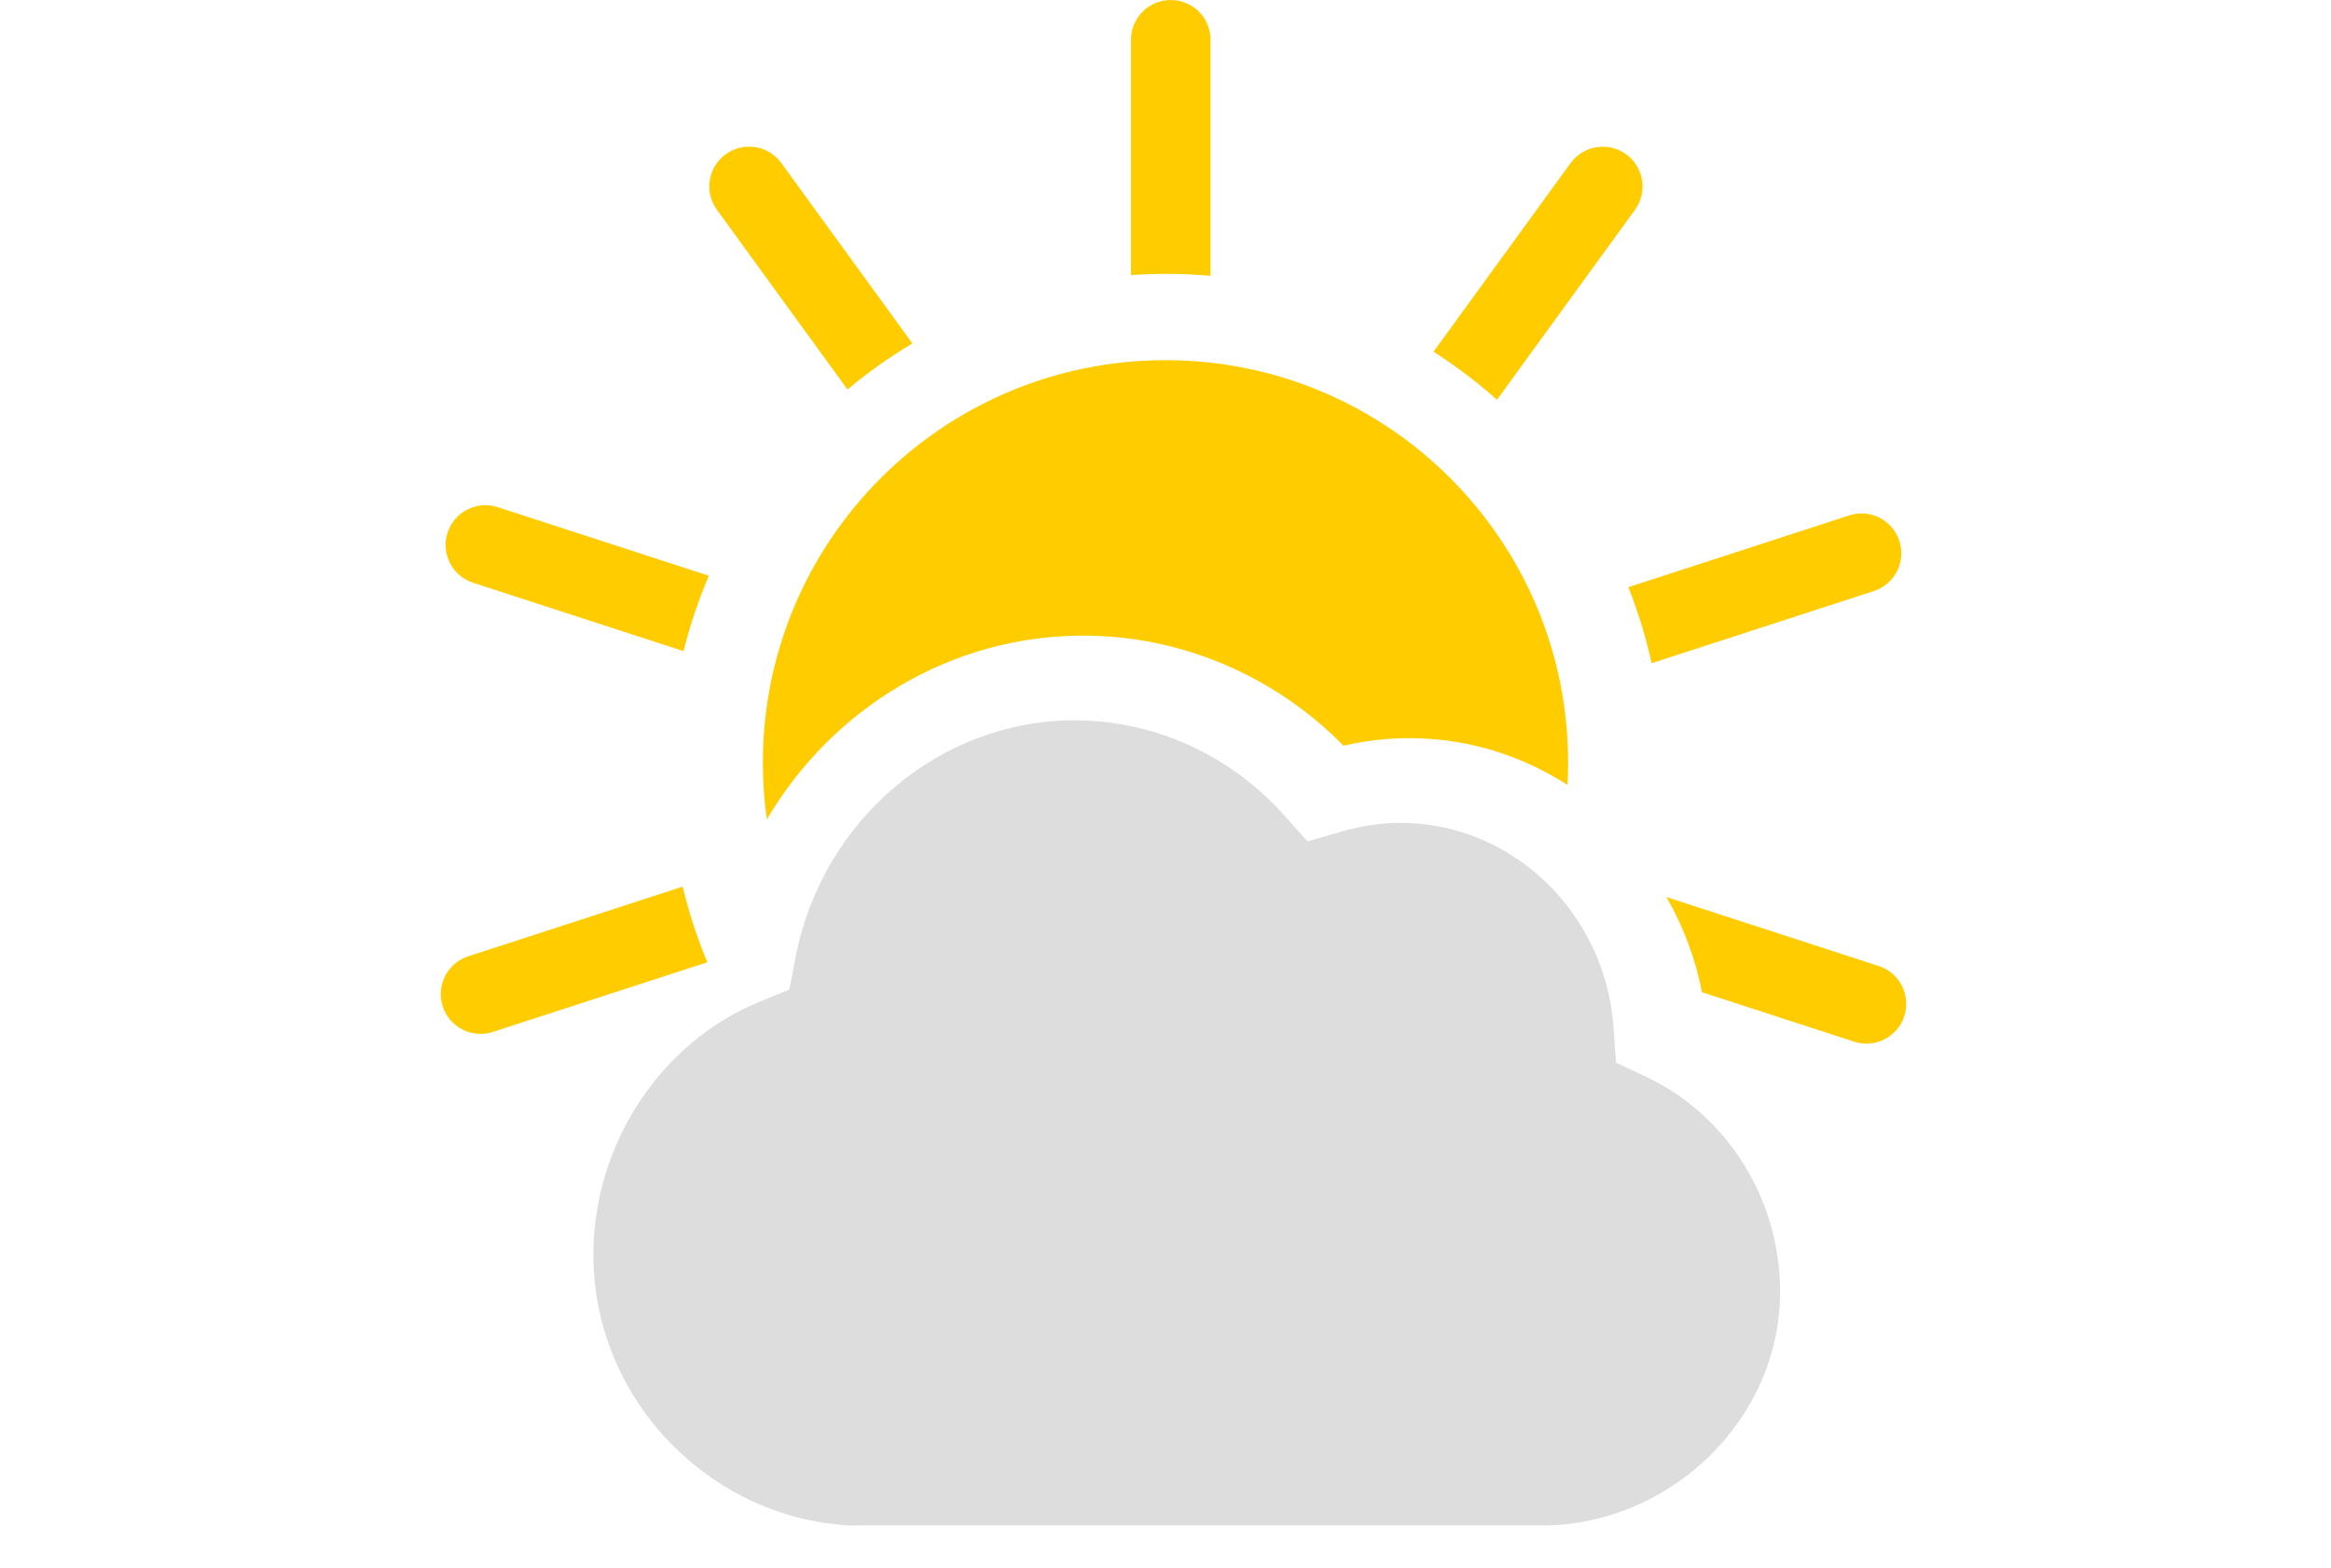
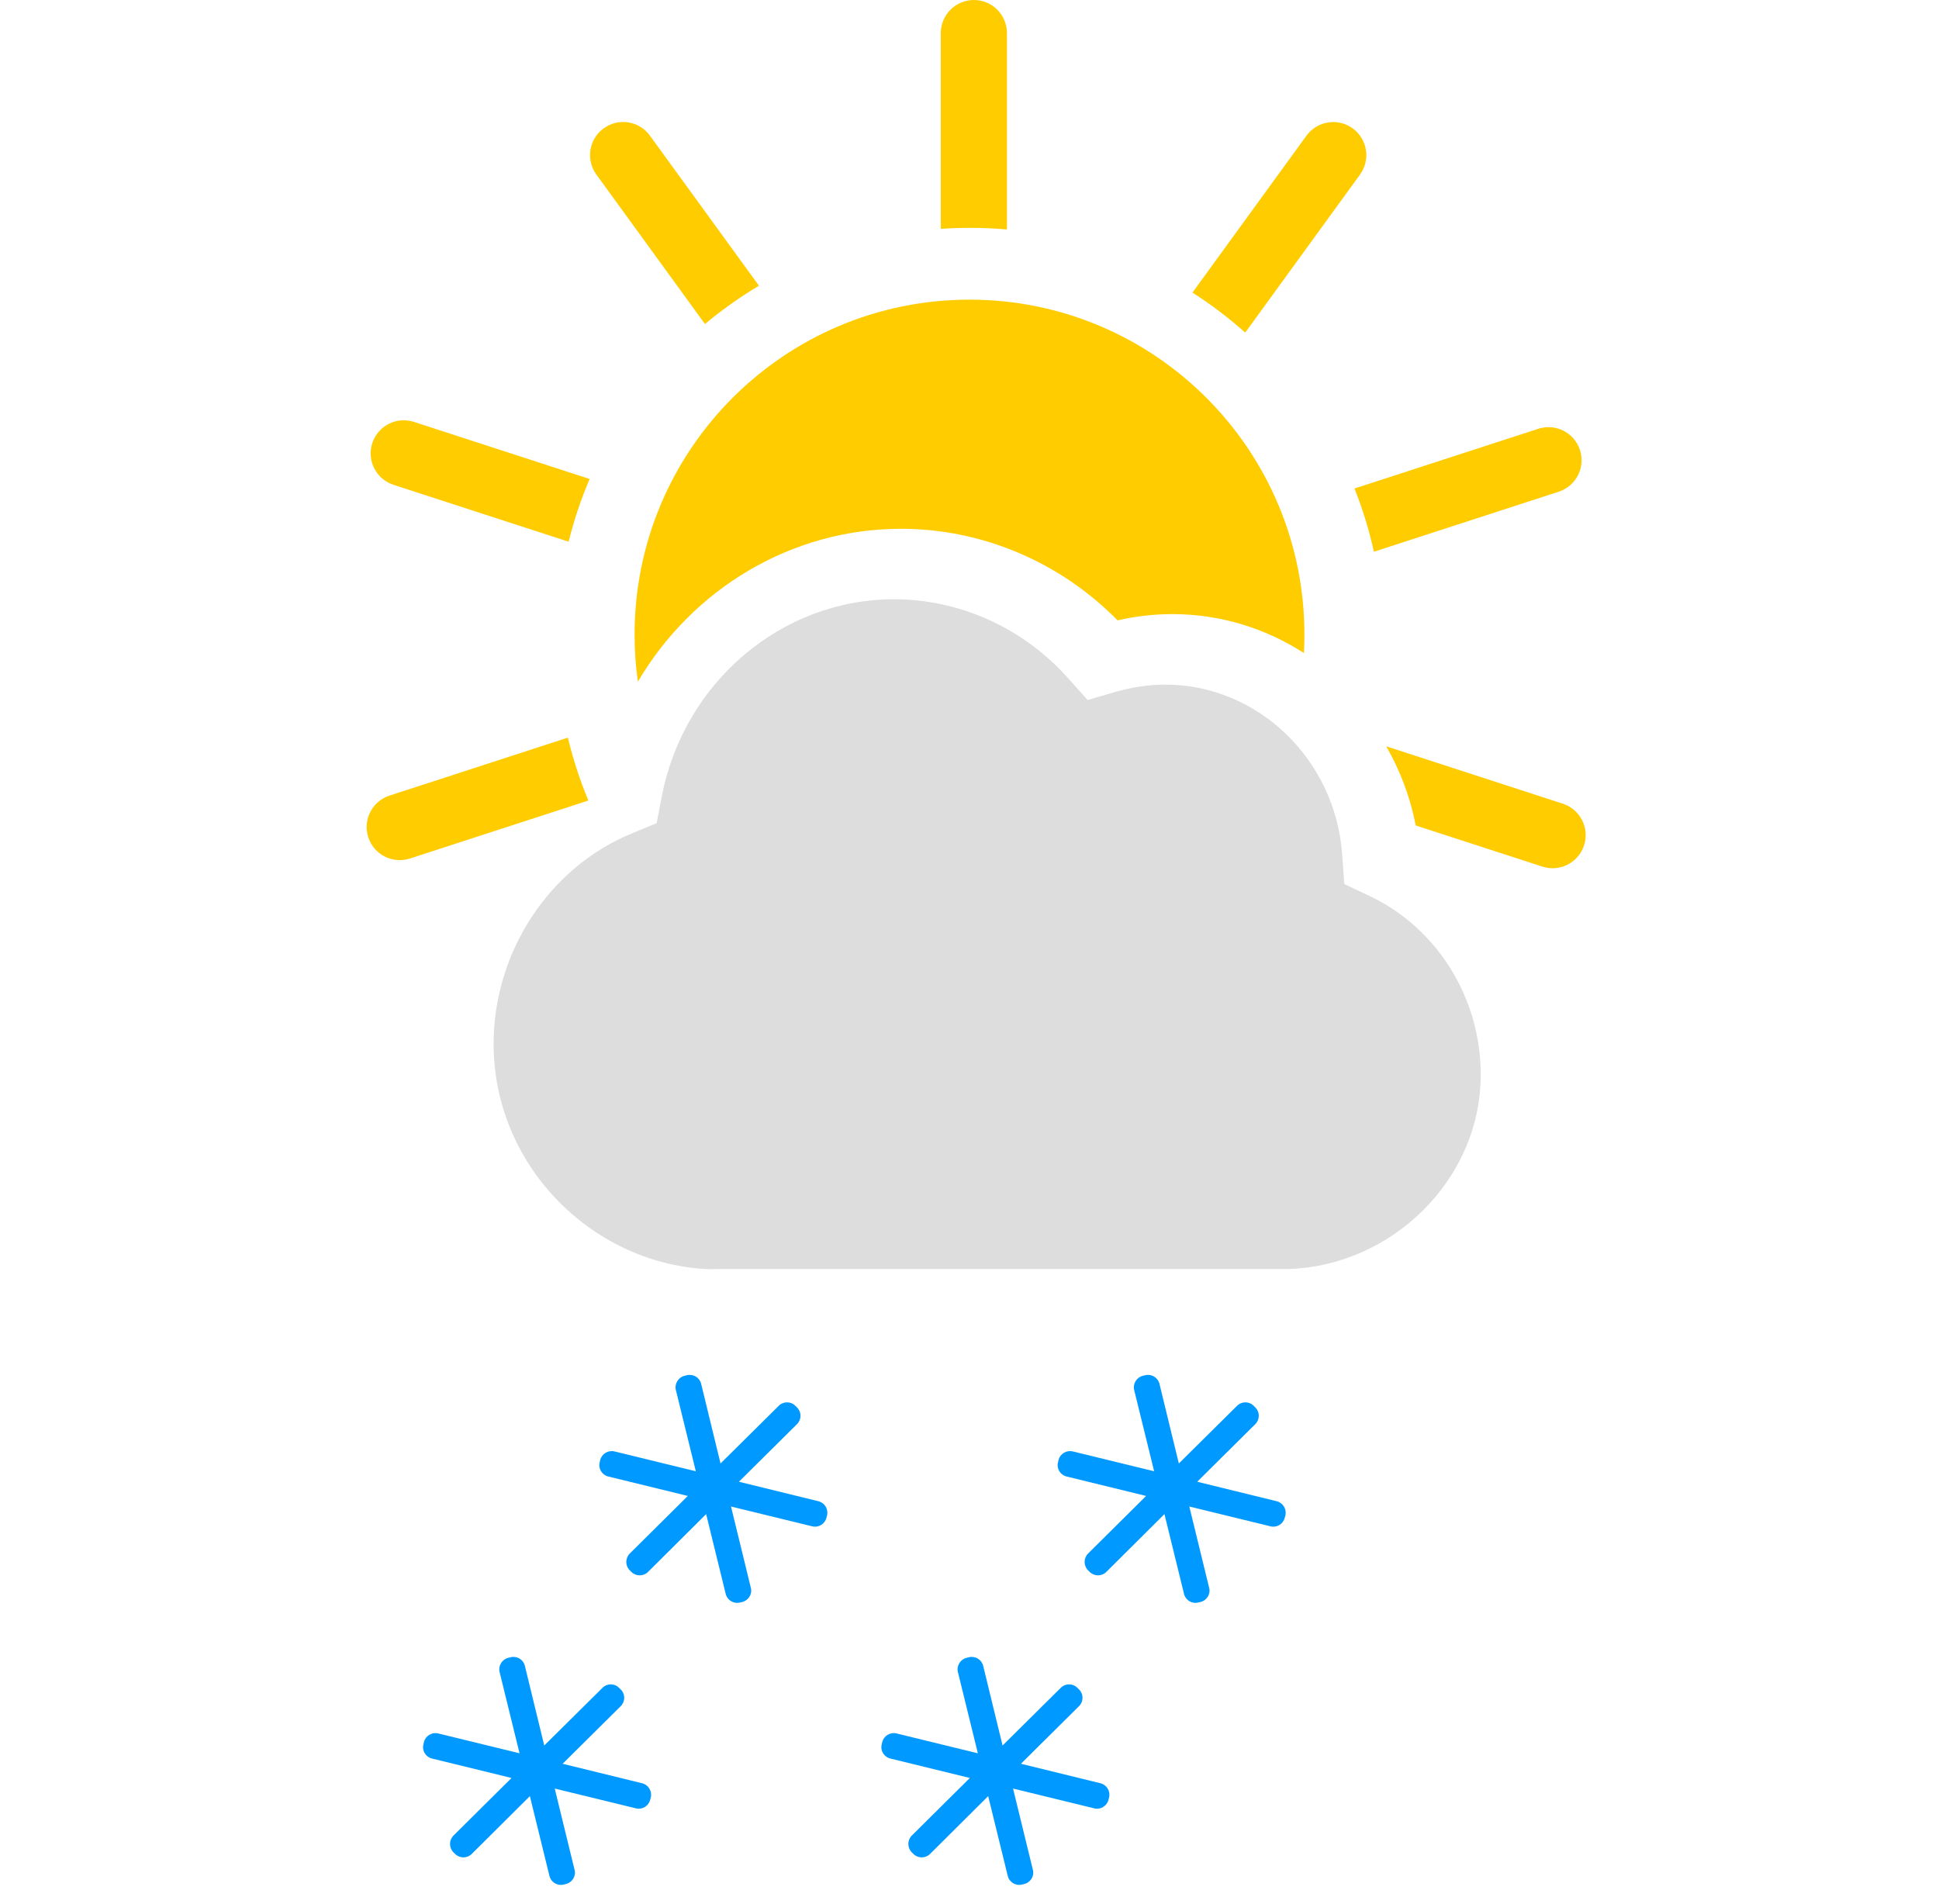
- <svg xmlns="http://www.w3.org/2000/svg" height="37" viewbox="0 0 55 37" width="55">
+ <svg xmlns="http://www.w3.org/2000/svg" height="54" viewbox="0 0 55 54" width="55">
  <g fill="none" fill-rule="evenodd">
    <g fill="#fc0" transform="translate(10)">
      <path d="m16.686 6.492v-5.554c0-.518.42-.938.938-.938.518 0 .938.42.938.938v5.571c-.344-.03-.692-.046-1.044-.046-.28 0-.558.01-.833.029zm7.138 1.808 3.234-4.451c.305-.419.892-.512 1.311-.208s.512.892.208 1.311l-3.256 4.482c-.467-.416-.967-.795-1.496-1.134zm4.597 5.557 5.213-1.694c.493-.16 1.022.11 1.182.603.16.493-.11 1.022-.603 1.182l-5.242 1.703c-.136-.618-.322-1.217-.551-1.794zm.898 7.313 5.01 1.628c.493.16.763.69.603 1.182-.16.493-.69.763-1.182.603l-3.592-1.167c-.156-.805-.444-1.562-.838-2.246zm-22.631 1.539-5.06 1.644c-.493.16-1.022-.11-1.182-.603s.11-1.022.603-1.182l5.059-1.644c.147.615.342 1.211.581 1.785zm-.558-7.342-4.967-1.614c-.493-.16-.763-.69-.603-1.182.16-.493.69-.763 1.182-.603l4.983 1.619c-.244.571-.444 1.166-.596 1.78zm3.866-6.176-3.08-4.24c-.305-.419-.212-1.006.208-1.311s1.006-.212 1.311.208l3.093 4.257c-.54.321-1.052.685-1.531 1.086z" fill-rule="nonzero" />
      <path d="m8.093 19.336c-.061-.436-.093-.882-.093-1.336 0-5.247 4.253-9.5 9.5-9.5s9.5 4.253 9.5 9.5c0 .176-.005.351-.014.525-1.085-.7-2.366-1.105-3.733-1.105-.519 0-1.039.06-1.553.178-1.625-1.655-3.84-2.598-6.143-2.598-3.122 0-5.921 1.716-7.463 4.336z" />
    </g>
    <path d="m38.131 25.078-.06-.839c-.193-2.702-2.397-4.819-5.019-4.819-.462 0-.931.068-1.392.202l-.809.234-.571-.637c-1.267-1.411-3.061-2.22-4.923-2.22-3.188 0-5.959 2.352-6.586 5.593l-.146.759-.697.287c-2.349.963-3.927 3.365-3.927 5.975 0 3.415 2.737 6.188 6 6.385.083.005.208.005.377 0h15.988c.066 0.0.111 0.0.135 0 2.916-.058 5.5-2.488 5.5-5.518 0-2.163-1.228-4.145-3.131-5.053z" fill="#ddd" />
+     <path d="m0 0h50v55h-50z" />
+     <g fill="#09f" fill-rule="evenodd">
+       <path d="m4.959 4.032 1.65-1.636c.128-.13.131-.34 0-.47l-.048-.047c-.128-.132-.34-.132-.47-.003l-1.653 1.638-.55-2.26c-.043-.178-.225-.288-.405-.244l-.064.016c-.178.042-.291.227-.248.403l.566 2.306-2.307-.563c-.177-.043-.36.065-.405.245l-.014.064c-.047.181.067.361.245.403l2.254.551-1.647 1.634c-.13.131-.13.342-.003.473l.048.047c.131.131.34.131.471.003l1.651-1.642.555 2.264c.043.178.225.289.402.244l.064-.014c.181-.045.293-.225.247-.403l-.563-2.306 2.305.562c.177.045.359-.067.402-.244l.017-.064c.045-.177-.067-.36-.244-.404z" transform="translate(29 38)" />
+       <path d="m4.959 4.032 1.65-1.636c.128-.13.131-.34 0-.47l-.048-.047c-.128-.132-.34-.132-.47-.003l-1.653 1.638-.55-2.26c-.043-.178-.225-.288-.405-.244l-.064.016c-.178.042-.291.227-.248.403l.566 2.306-2.307-.563c-.177-.043-.36.065-.405.245l-.014.064c-.047.181.067.361.245.403l2.254.551-1.647 1.634c-.13.131-.13.342-.003.473l.048.047c.131.131.34.131.471.003l1.651-1.642.555 2.264c.043.178.225.289.402.244l.064-.014c.181-.045.293-.225.247-.403l-.563-2.306 2.305.562c.177.045.359-.067.402-.244l.017-.064c.045-.177-.067-.36-.244-.404z" transform="translate(24 46)" />
+       <path d="m4.959 4.032 1.65-1.636c.128-.13.131-.34 0-.47l-.048-.047c-.128-.132-.34-.132-.47-.003l-1.653 1.638-.55-2.26c-.043-.178-.225-.288-.405-.244l-.064.016c-.178.042-.291.227-.248.403l.566 2.306-2.307-.563c-.177-.043-.36.065-.405.245l-.014.064c-.047.181.067.361.245.403l2.254.551-1.647 1.634c-.13.131-.13.342-.003.473l.048.047c.131.131.34.131.471.003l1.651-1.642.555 2.264c.043.178.225.289.402.244l.064-.014c.181-.045.293-.225.247-.403l-.563-2.306 2.305.562c.177.045.359-.067.402-.244l.017-.064c.045-.177-.067-.36-.244-.404z" transform="translate(16 38)" />
+       <path d="m4.959 4.032 1.65-1.636c.128-.13.131-.34 0-.47l-.048-.047c-.128-.132-.34-.132-.47-.003l-1.653 1.638-.55-2.26c-.043-.178-.225-.288-.405-.244l-.064.016c-.178.042-.291.227-.248.403l.566 2.306-2.307-.563c-.177-.043-.36.065-.405.245l-.014.064c-.047.181.067.361.245.403l2.254.551-1.647 1.634c-.13.131-.13.342-.003.473l.048.047c.131.131.34.131.471.003l1.651-1.642.555 2.264c.043.178.225.289.402.244l.064-.014c.181-.045.293-.225.247-.403l-.563-2.306 2.305.562c.177.045.359-.067.402-.244l.017-.064c.045-.177-.067-.36-.244-.404z" transform="translate(11 46)" />
+     </g>
  </g>
</svg>
